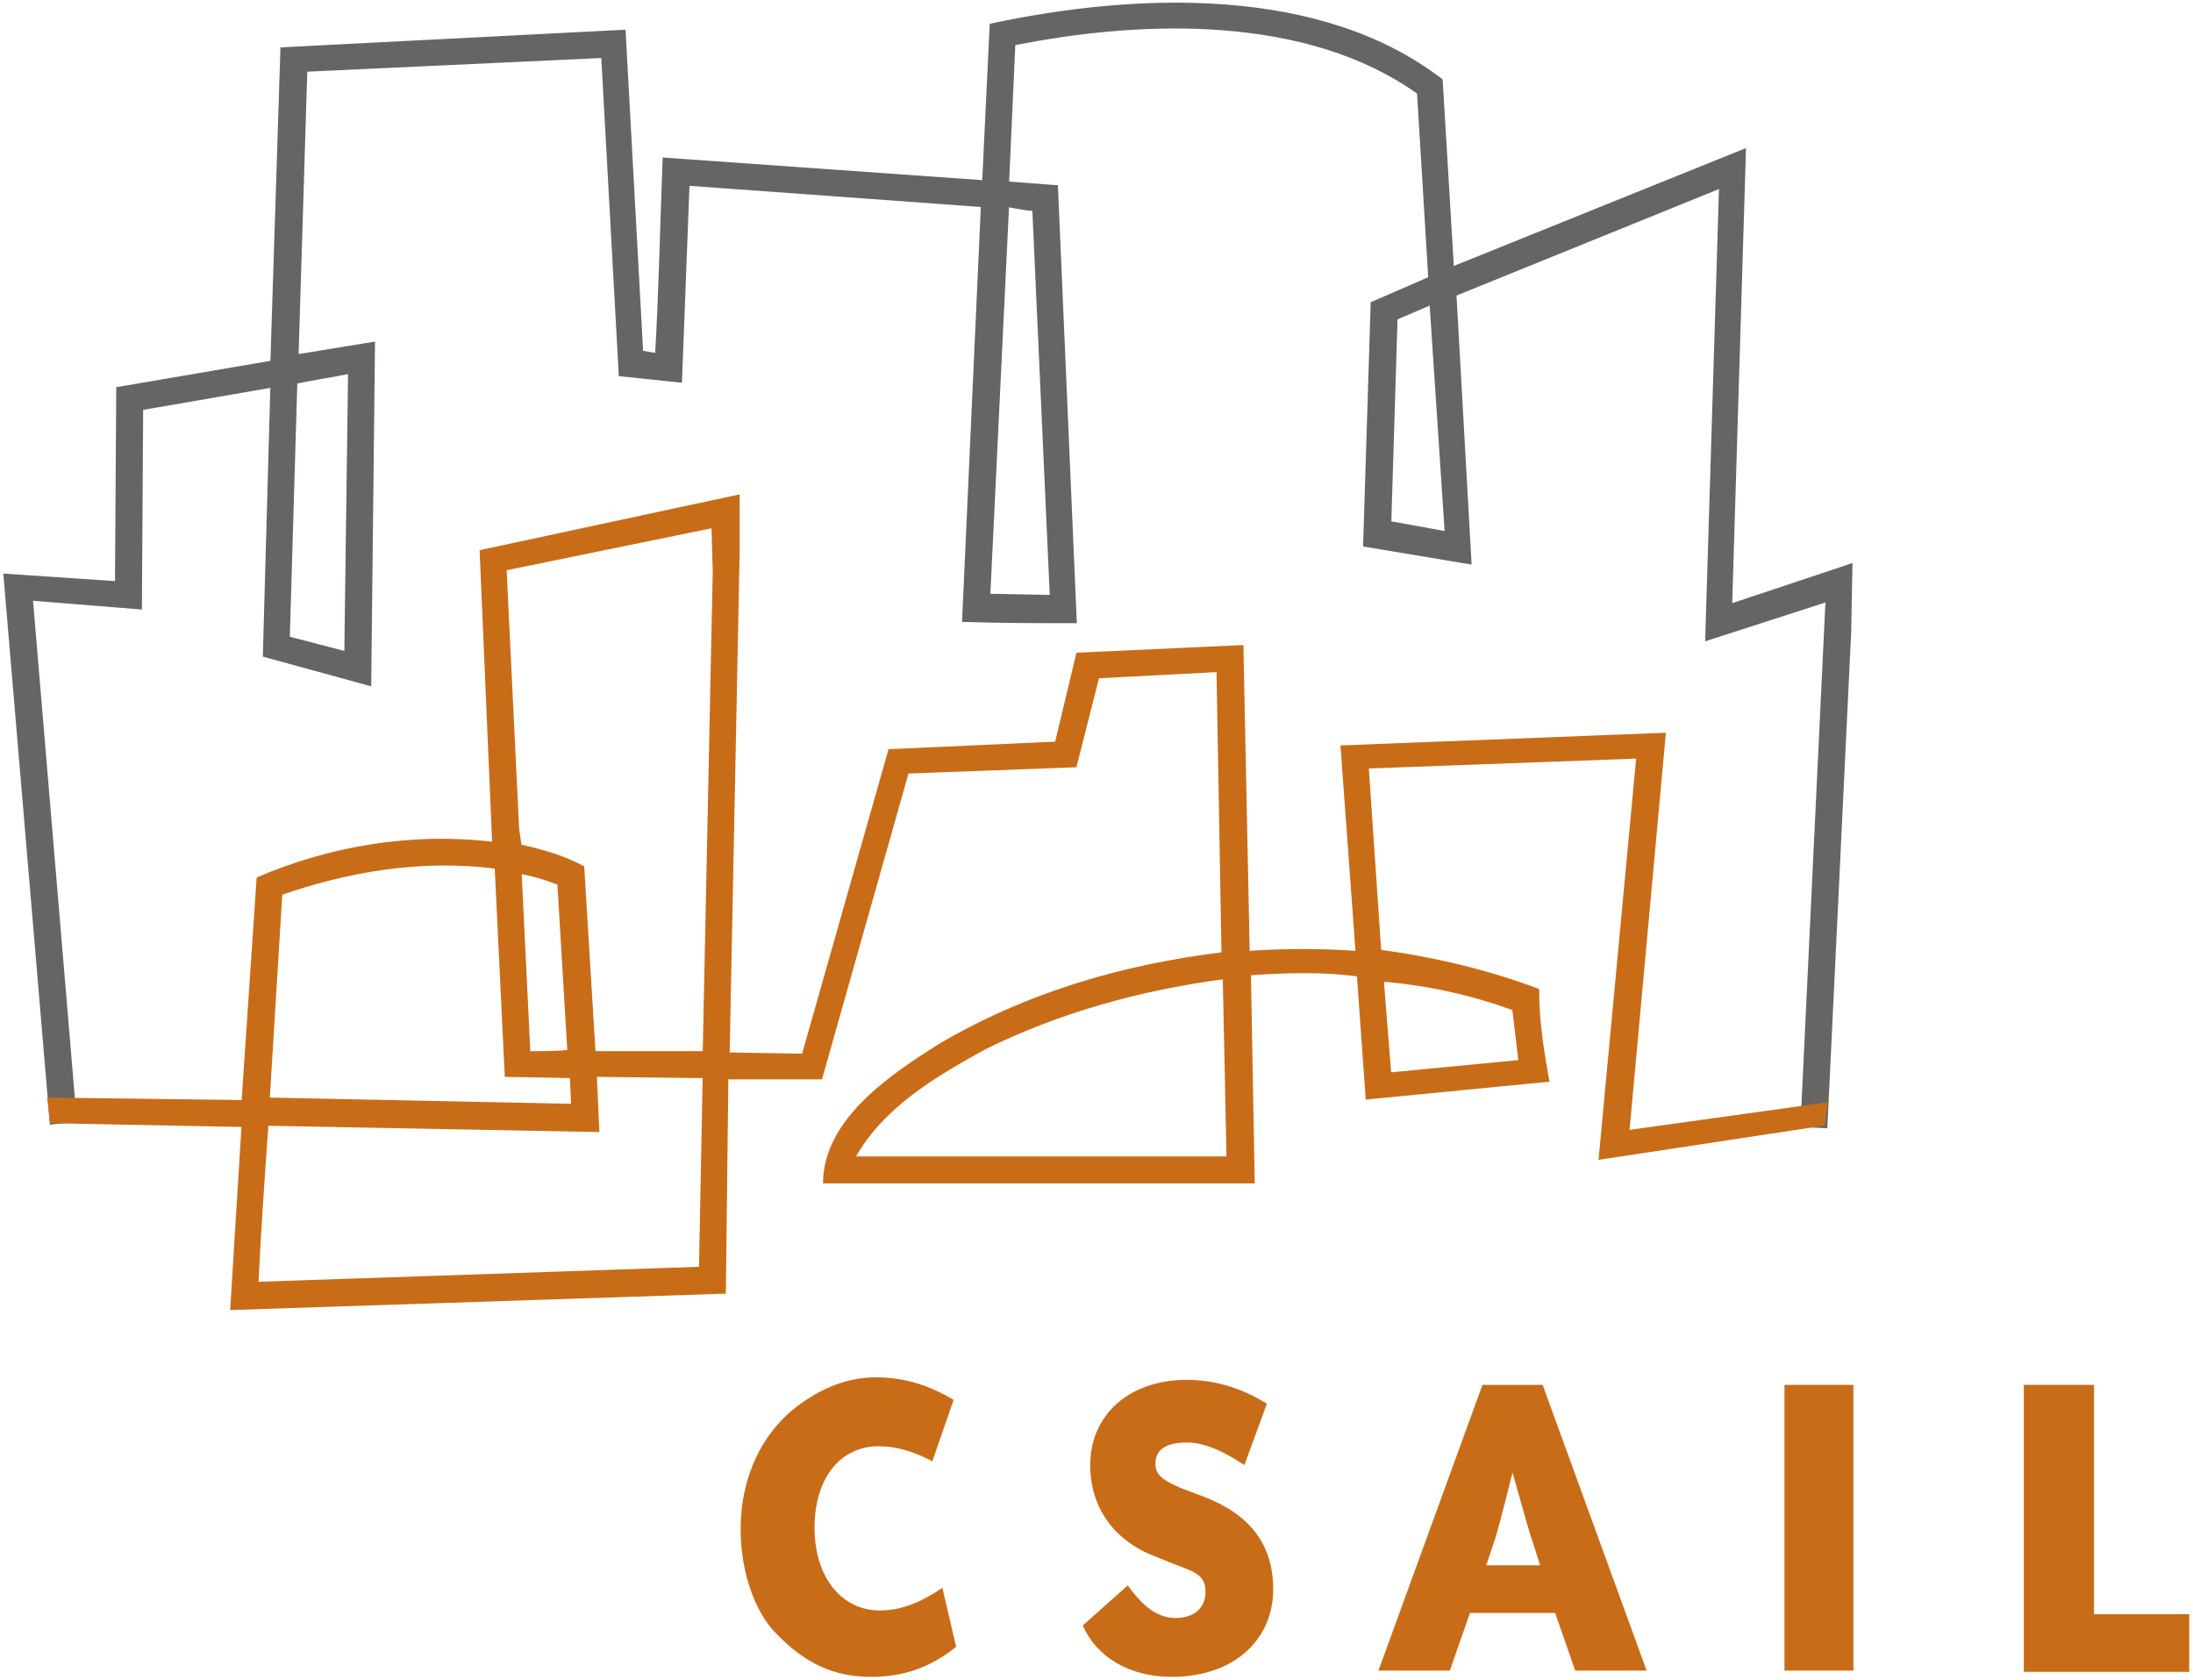
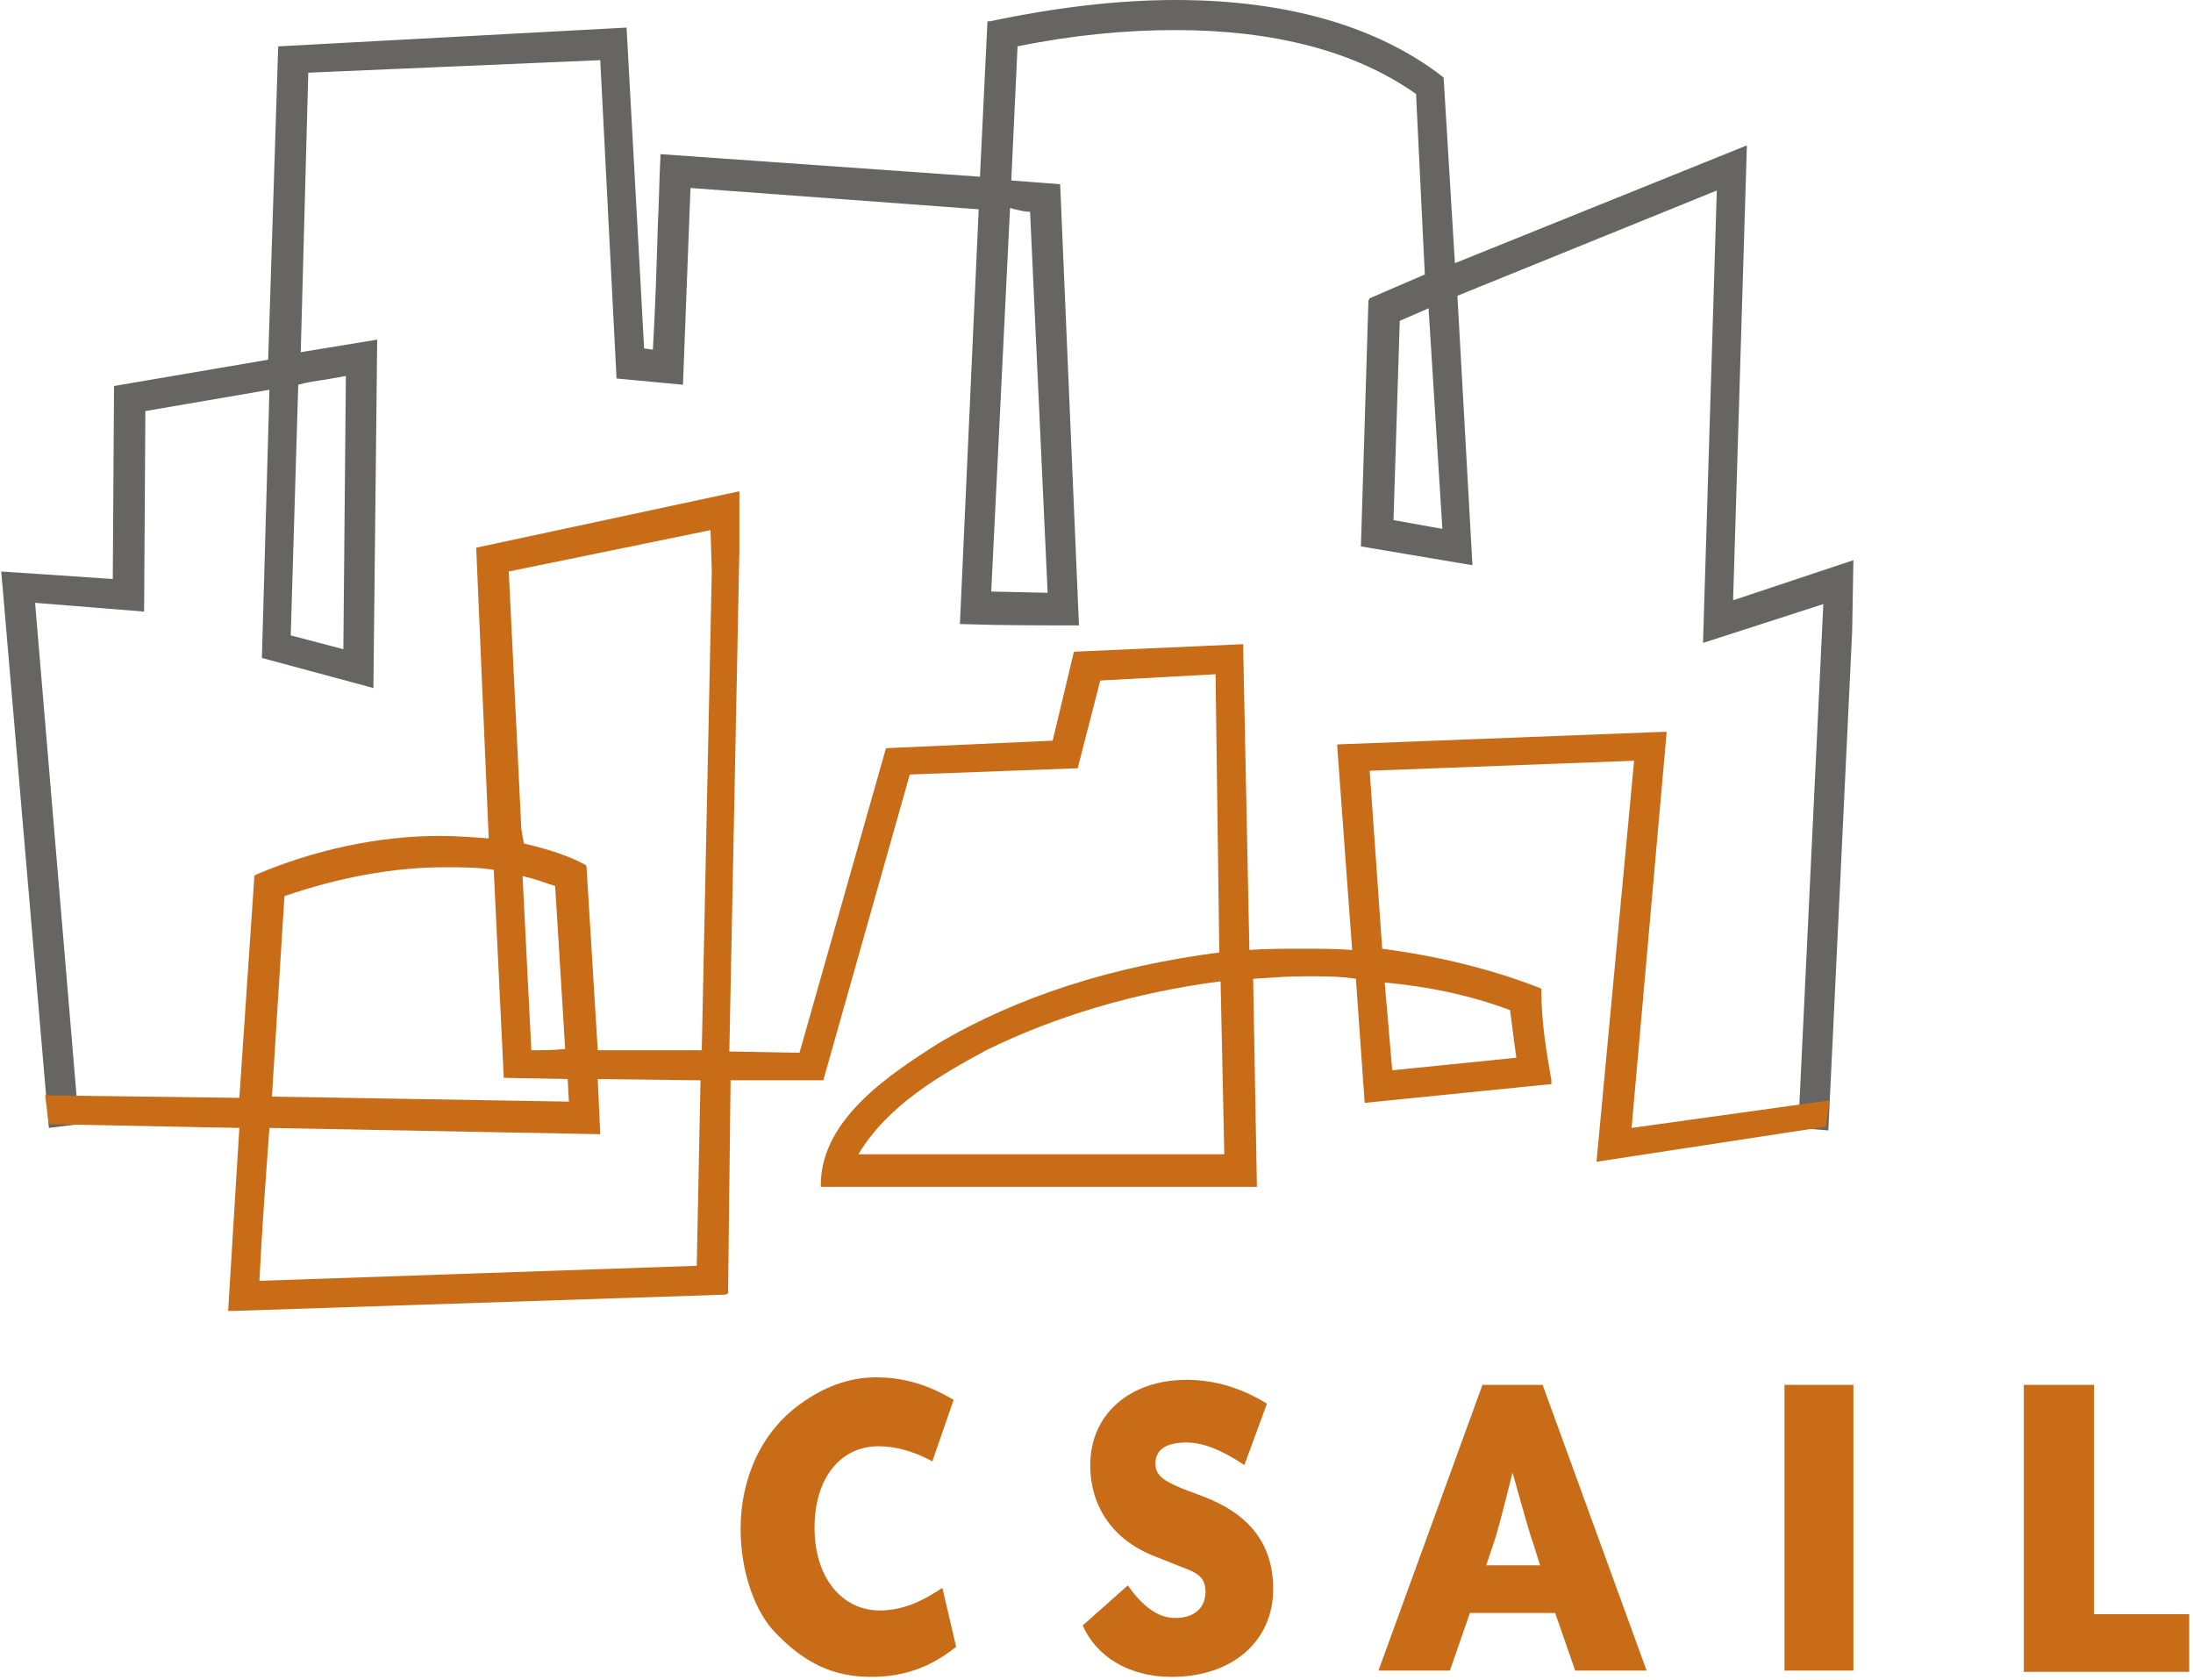
- <svg xmlns="http://www.w3.org/2000/svg" version="1.1" id="Layer_1" x="0px" y="0px" viewBox="0 0 175 134" style="enable-background:new 0 0 175 134;" xml:space="preserve">
-   <style type="text/css">
- 	.st0{fill:#676464;stroke:#676464;stroke-width:0.249;}
- 	.st1{fill:#C96C18;}
- 	.st2{fill:#C96C18;stroke:#C96C18;stroke-width:0.249;}
- </style>
-   <g>
-     <g>
-       <path class="st0" d="M138.1,48.3l1.1-36.3l-23.3,9.4l-0.9-15C105.4-1,90.8-0.5,79.1,2l-0.6,12.5h-0.1L53,12.7    c-0.2,5.2-0.3,10.4-0.6,15.6l-1.2-0.2L49.8,2.5L22.5,3.9l-0.8,25L9.4,31L9.3,46.5l-8.9-0.6l3.7,43.7l1.9-0.2L2.5,47.8l8.7,0.7    l0.1-15.9l10.4-1.8l-0.6,21.5l8.4,2.3v-0.1l0.3-27.1l-6.1,1l0.7-22.8l23.7-1.1l1.4,25.4l4.8,0.5l0.6-15.7c0-0.1,0.1,0.1,0.1,0    l23.4,1.7l-1.5,33.1c3,0.1,6,0.1,8.9,0.1l-1.5-34.7c-1.3-0.1-2.6-0.2-3.9-0.3l0.5-11.1c10.5-2.1,23.5-2.4,32.3,3.9l0.9,14.8    l-4.6,2v0.1l-0.6,19.2l8.4,1.4l-1.2-21.4l21.2-8.6V15l-1.1,36l9.6-3.1l-2,41.9l1.9,0.1l1.9-39.5l0.1-5.3L138.1,48.3z M27.9,29.7    l-0.3,22.4L23,50.9l0.6-20.3v-0.1C25,30.2,26.4,30,27.9,29.7z M82.5,16.7l1.4,30.9l-5-0.1l1.5-31.1C81.1,16.5,81.8,16.7,82.5,16.7    z M115.3,42.5l-4.4-0.8l0.5-16.3l2.8-1.2l1.2,18.1V42.5z" />
+ <svg xmlns="http://www.w3.org/2000/svg" viewBox="0 0 175 134" fill="#C96C18" style="color:#676464">
+   <g id="logo">
+     <g id="text">
+       <path d="M69.5,133.8c-3,0-5.3-1.1-7.6-3.5c-1.6-1.6-2.8-4.8-2.8-8.3c0-4.1,1.7-7.8,4.8-10c1.8-1.3,3.8-2.1,6-2.1    s4.2,0.6,6.2,1.8l-1.7,4.9c-1.5-0.8-2.9-1.2-4.3-1.2c-3,0-5.1,2.5-5.1,6.5s2.2,6.6,5.2,6.6c1.7,0,3.2-0.6,5-1.8l1.1,4.7    C74.3,133,72.2,133.8,69.5,133.8z" />
+       <path d="M101.6,126.8c0,4.1-3.2,7-8.1,7c-3.4,0-6-1.6-7.1-4.1l3.6-3.2c1.2,1.7,2.4,2.6,3.8,2.6c1.5,0,2.4-0.8,2.4-2.1    c0-1.4-1-1.6-2.5-2.2l-1.5-0.6c-3.4-1.3-5.2-4-5.2-7.3c0-4,3.1-6.8,7.7-6.8c2.9,0,5.1,1.1,6.4,1.9l-1.8,4.9    c-1.8-1.2-3.3-1.8-4.6-1.8c-1.7,0-2.5,0.6-2.5,1.7c0,1,0.8,1.4,2.2,2l1.6,0.6C99.7,120.8,101.6,123.2,101.6,126.8z" />
+       <path d="M117.3,128.7l-1.6,4.6H110l8.3-22.8h4.8l8.3,22.8h-5.7l-1.6-4.6H117.3z M122.9,124.9l-0.6-1.9    c-0.2-0.5-0.7-2.3-1.6-5.5c-0.8,3.2-1.3,5.1-1.5,5.6l-0.6,1.8H122.9z" />
+       <path d="M142.4,133.3v-22.8h5.5v22.8H142.4z" />
+       <path d="M161.5,133.3v-22.8h5.6v18.3h7.6v4.6h-13.2V133.3z" />
    </g>
-     <g>
-       <path class="st1" d="M69.5,133.8c-3,0-5.3-1.1-7.6-3.5c-1.6-1.6-2.8-4.8-2.8-8.3c0-4.1,1.7-7.8,4.8-10c1.8-1.3,3.8-2.1,6-2.1    c2.2,0,4.2,0.6,6.2,1.8l-1.7,4.9c-1.5-0.8-2.9-1.2-4.3-1.2c-3,0-5.1,2.5-5.1,6.5c0,4,2.2,6.6,5.2,6.6c1.7,0,3.2-0.6,5-1.8l1.1,4.7    C74.3,133,72.2,133.8,69.5,133.8z" />
-       <path class="st1" d="M101.6,126.8c0,4.1-3.2,7-8.1,7c-3.4,0-6-1.6-7.1-4.1l3.6-3.2c1.2,1.7,2.4,2.6,3.8,2.6c1.5,0,2.4-0.8,2.4-2.1    c0-1.4-1-1.6-2.5-2.2l-1.5-0.6c-3.4-1.3-5.2-4-5.2-7.3c0-4,3.1-6.8,7.7-6.8c2.9,0,5.1,1.1,6.4,1.9l-1.8,4.9    c-1.8-1.2-3.3-1.8-4.6-1.8c-1.7,0-2.5,0.6-2.5,1.7c0,1,0.8,1.4,2.2,2l1.6,0.6C99.7,120.8,101.6,123.2,101.6,126.8z" />
-       <path class="st1" d="M117.3,128.7l-1.6,4.6H110l8.3-22.8h4.8l8.3,22.8h-5.7l-1.6-4.6H117.3z M122.9,124.9l-0.6-1.9    c-0.2-0.5-0.7-2.3-1.6-5.5c-0.8,3.2-1.3,5.1-1.5,5.6l-0.6,1.8H122.9z" />
-       <path class="st1" d="M142.4,133.3v-22.8h5.5v22.8H142.4z" />
-       <path class="st1" d="M161.5,133.3v-22.8h5.6v18.3h7.6v4.6H161.5z" />
+     <g id="shape">
+       <path fill="currentColor" d="M143.5,90l2-41.8l-9.6,3.1l1.1-36.1l-20.7,8.4l1.2,21.5l-8.9-1.5l0.6-19.6l0.1-0.2l4.4-1.9L113,7.5    c-4.8-3.4-11.3-5.1-19.2-5.1c-4,0-8.2,0.4-12.6,1.3l-0.5,10.7l3.9,0.3l1.5,35.2h-0.3c-2.9,0-5.9,0-8.9-0.1l-0.3,0l1.5-33.1    l-23-1.7l-0.6,15.7l-5.3-0.5L47.9,4.8L24.6,5.8L24,28.1l6.1-1l-0.3,27.5v0.3l-8.9-2.4l0.6-21.4l-9.9,1.7l-0.1,16l-8.7-0.7    l3.5,41.6l-2.4,0.3L0.1,45.6l8.9,0.6l0.1-15.4l12.3-2.1l0.8-25L50,2.2l1.4,25.6l0.7,0.1c0.2-3.4,0.3-6.8,0.4-10.1    c0.1-1.7,0.1-3.5,0.2-5.2l0-0.3l25.5,1.8l0.6-12.4l0.2,0c5.2-1.1,10.2-1.7,14.8-1.7c8.9,0,16.1,2.1,21.3,6.1l0.1,0.1l0.9,14.8    l23.3-9.4l-1.1,36.3l9.6-3.2l-0.1,5.7l-1.9,39.8L143.5,90z M27.4,51.8L27.6,30c-0.6,0.1-1.1,0.2-1.7,0.3c-0.7,0.1-1.4,0.2-2.1,0.4    l-0.6,20L27.4,51.8z M83.6,47.3l-1.4-30.4c-0.4,0-0.8-0.1-1.2-0.2c-0.1,0-0.3-0.1-0.4-0.1l-1.5,30.6L83.6,47.3z M115.1,42.2    L114,24.6l-2.3,1l-0.5,15.9L115.1,42.2z" />
+       <path d="M18.2,104.7L19.1,90L3.9,89.7l-0.3-2.3l15.5,0.2l1.2-17.7l0.1-0.1c4.7-2,9.8-3.1,14.7-3.1    c1.3,0,2.6,0.1,3.9,0.2l-1-23.2l21-4.5V44l-0.8,39.9l5.6,0.1l6.9-24.3l13.3-0.6l1.7-7.1l13.5-0.6l0.5,24.4    c1.3-0.1,2.7-0.1,4.1-0.1c1.4,0,2.8,0,4.1,0.1l-1.2-16.4l25.9-1h0.4L130.2,90l15.8-2.2l-0.3,2.1l-18.3,2.8l3-32l-21.1,0.8l1,14.2    c4.5,0.6,8.6,1.6,12.5,3.1l0.2,0.1V79c0,2.6,0.4,4.9,0.8,7.2l0,0.3l-14.9,1.5l-0.7-9.9c-1.2-0.2-2.6-0.2-4.1-0.2    c-1.2,0-2.6,0.1-4.1,0.2l0.3,16.6H65.5l0-0.3c0.1-5.3,5.9-8.9,9.3-11.1c6.4-3.8,14-6.2,22.5-7.3L97,53.8l-9.2,0.5L86,61.3    l-13.4,0.5l-6.9,24.4h-7.4l-0.2,17l-0.2,0.1l-39.2,1.3H18.2z M21.5,90c-0.3,4.1-0.6,8.2-0.8,12.2l34.9-1.2l0.3-14.8l-8.2-0.1    l0.2,4.4L21.5,90z M97.7,92.2l-0.3-13.9c-6.9,0.9-13.2,2.8-18.7,5.5c-3.5,1.9-7.8,4.3-10.2,8.3H97.7z M45.4,87.9l-0.1-1.8L40.2,86    l-0.8-16.6c-1.3-0.2-2.6-0.2-3.9-0.2c-4.1,0-8.4,0.8-12.8,2.3l-1,16L45.4,87.9z M111.1,85.4l9.9-1l-0.5-3.8    c-3.2-1.2-6.6-1.9-10-2.2L111.1,85.4z M56,83.8l0.8-38.2l-0.1-3.3l-16.1,3.3l1,20.5l0.2,1.2c2.1,0.5,3.6,1,4.9,1.7l0.1,0.1    l0.9,14.7H56z M42.4,83.8c0.8,0,1.8,0,2.7-0.1l-0.8-13c-0.9-0.3-1.7-0.6-2.6-0.8L42.4,83.8z" />
    </g>
-     <path class="st2" d="M145.7,88.1l-15.8,2.2l2.9-31.7h-0.1l-25.6,1l1.2,16.4c-2.9-0.2-5.9-0.2-8.7,0v-0.1l-0.5-24.3l-13.1,0.6   l-1.7,7.1L71,59.9l-6.9,24.3l-6-0.1l0.8-40.1v-4.4l-20.5,4.4l1,23.3c-6.7-0.8-13.2,0.4-18.8,2.8l-1.2,17.8L3.9,87.7l0.2,1.8   l15.3,0.3l-0.9,14.6h0.1l39.2-1.3V103L58,86h7.5l6.9-24.4l13.4-0.5l1.8-7.1l9.6-0.5l0.4,22.6c-8.2,1-15.8,3.3-22.6,7.3   c-3.8,2.4-9.1,5.9-9.2,10.9h34.2l-0.3-16.6c2.8-0.2,5.9-0.3,8.7,0.1l0.7,9.8l14.4-1.4c-0.4-2.3-0.8-4.6-0.8-7.2   c-4-1.5-8.2-2.5-12.6-3.1l-1-14.7l21.6-0.8l-3,32l17.8-2.7L145.7,88.1z M22.4,71.4v-0.1c5.2-1.8,11.1-2.9,17.2-2.1l0.8,16.6   l5.2,0.1l0.1,2.3l-24.3-0.5L22.4,71.4z M41.5,69.6c1.1,0.2,2.1,0.5,3.1,0.9l0.8,13.4c-1,0.1-2.2,0.1-3.2,0.1L41.5,69.6z    M55.9,101.2l-35.3,1.2h-0.1c0.2-4.2,0.5-8.5,0.8-12.7l26.4,0.5l-0.2-4.4l8.7,0.1L55.9,101.2z M56.2,84L47.4,84l-0.9-14.8   c-1.5-0.8-3.2-1.3-5-1.7l-0.2-1.4l-1-20.7L56.9,42l0.1,3.6L56.2,84z M68.1,92.4c2.3-4.2,6.7-6.7,10.5-8.8   c5.9-2.9,12.3-4.7,19.1-5.6l0.3,14.4H68.1z M120.8,80.5l0.5,4.2l-10.4,1l-0.6-7.5C114,78.5,117.5,79.3,120.8,80.5z" />
  </g>
</svg>
